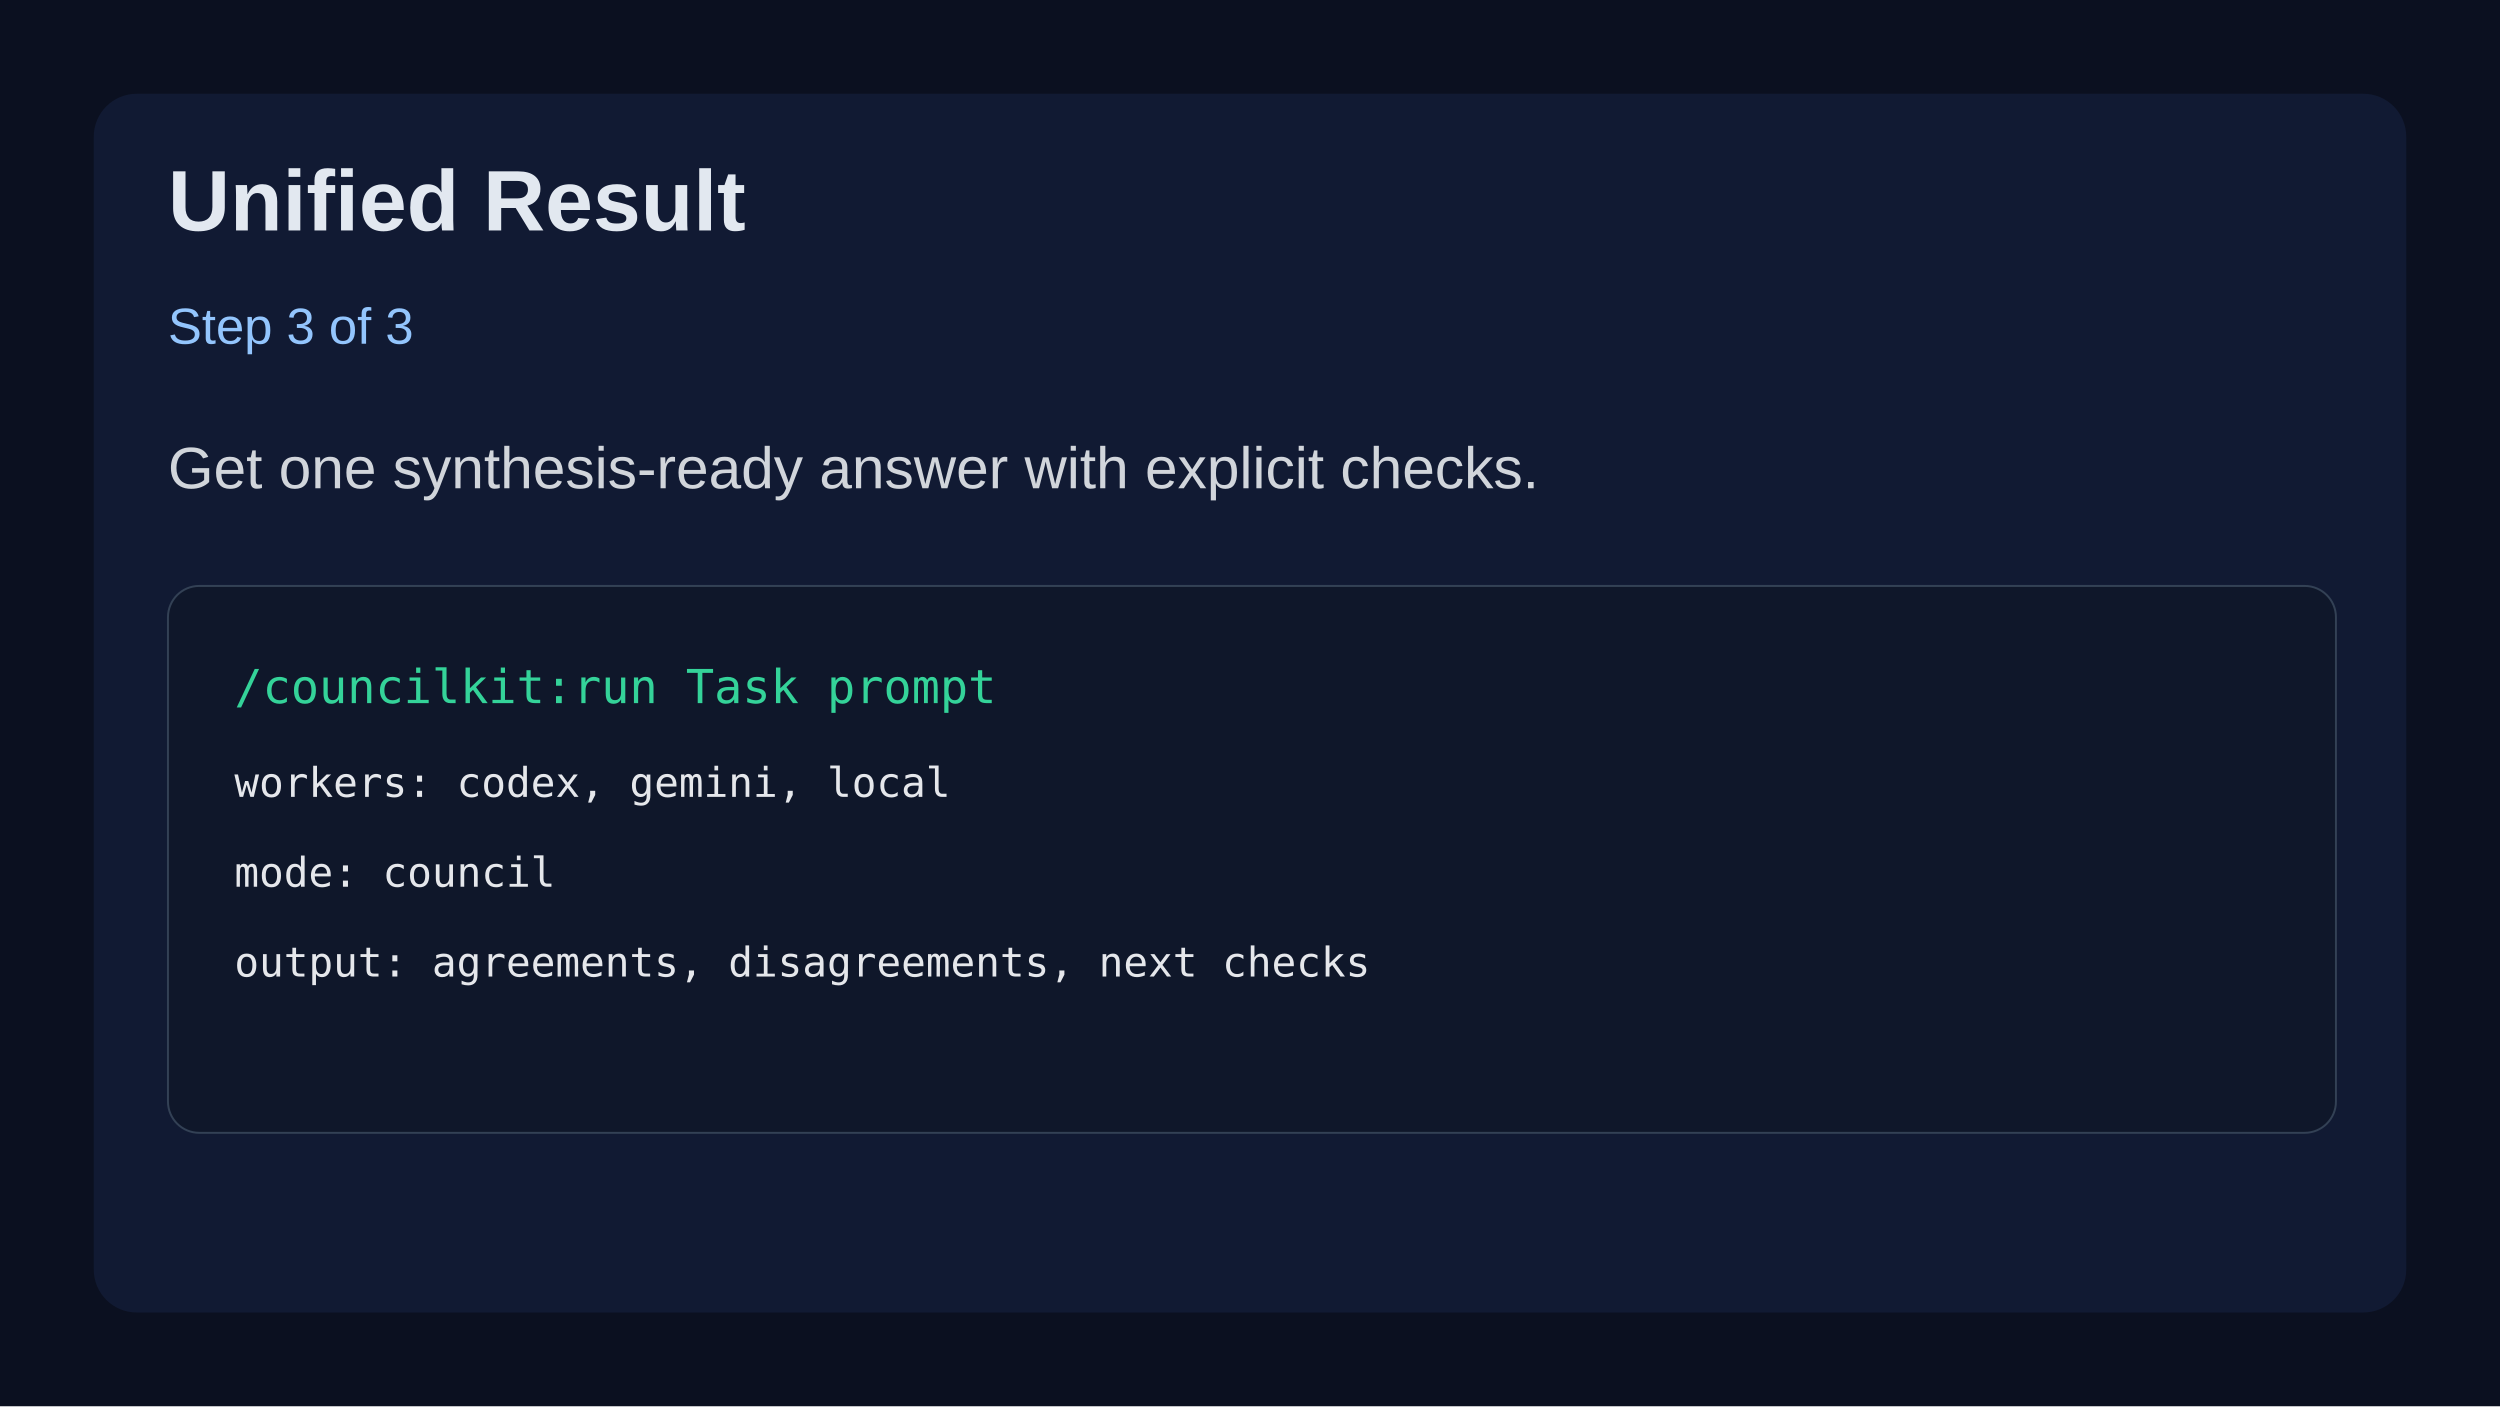
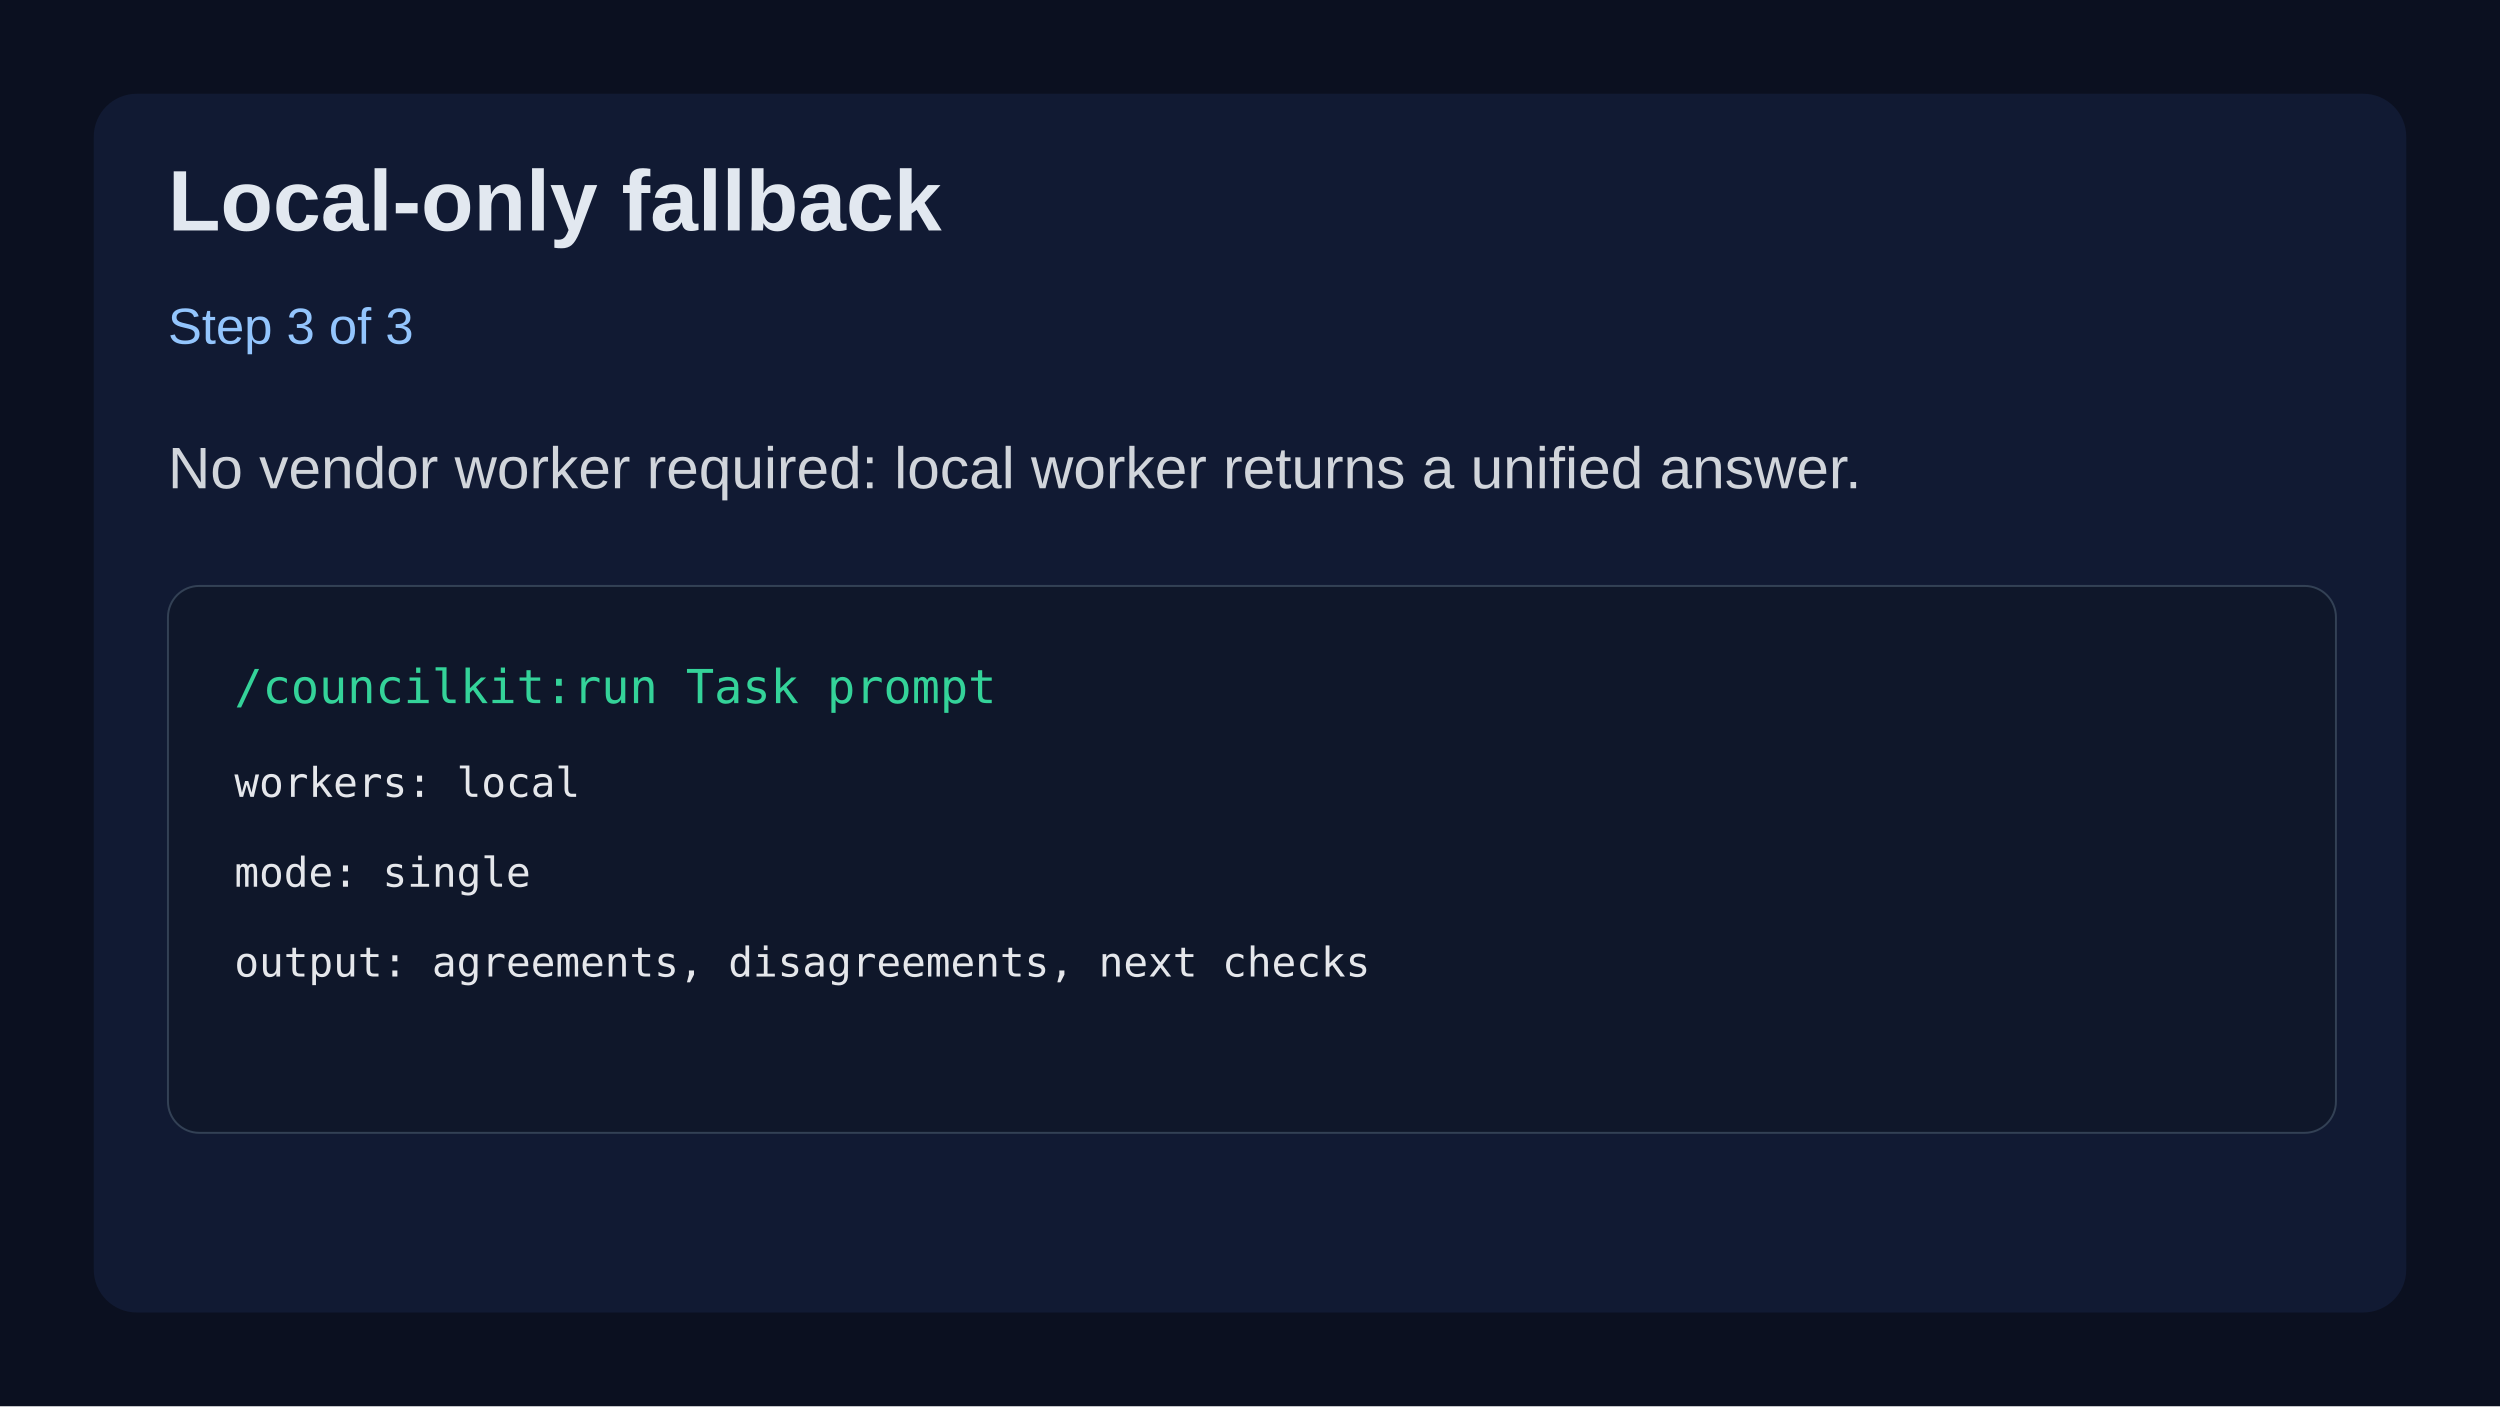
<svg xmlns="http://www.w3.org/2000/svg" width="1280" height="720" viewBox="0 0 1280 720" fill="none">
  <rect width="1280" height="720" fill="#0B1020" />
  <rect x="48" y="48" width="1184" height="624" rx="22" fill="#111A33" />
-   <text x="86" y="118" fill="#E2E8F0" font-family="Segoe UI, Arial, sans-serif" font-size="44" font-weight="700">Unified Result</text>
+   <text x="86" y="118" fill="#E2E8F0" font-family="Segoe UI, Arial, sans-serif" font-size="44" font-weight="700">Local-only fallback</text>
  <text x="86" y="176" fill="#93C5FD" font-family="Segoe UI, Arial, sans-serif" font-size="26">Step 3 of 3</text>
-   <text x="86" y="250" fill="#D1D5DB" font-family="Segoe UI, Arial, sans-serif" font-size="30">Get one synthesis-ready answer with explicit checks.</text>
+   <text x="86" y="250" fill="#D1D5DB" font-family="Segoe UI, Arial, sans-serif" font-size="30">No vendor worker required: local worker returns a unified answer.</text>
  <rect x="86" y="300" width="1110" height="280" rx="16" fill="#0F172A" stroke="#334155" />
  <text x="120" y="360" fill="#34D399" font-family="Consolas, Menlo, monospace" font-size="24">/councilkit:run Task prompt</text>
-   <text x="120" y="408" fill="#E5E7EB" font-family="Consolas, Menlo, monospace" font-size="21">workers: codex, gemini, local</text>
-   <text x="120" y="454" fill="#E5E7EB" font-family="Consolas, Menlo, monospace" font-size="21">mode: council</text>
+   <text x="120" y="408" fill="#E5E7EB" font-family="Consolas, Menlo, monospace" font-size="21">workers: local</text>
+   <text x="120" y="454" fill="#E5E7EB" font-family="Consolas, Menlo, monospace" font-size="21">mode: single</text>
  <text x="120" y="500" fill="#E5E7EB" font-family="Consolas, Menlo, monospace" font-size="21">output: agreements, disagreements, next checks</text>
</svg>
